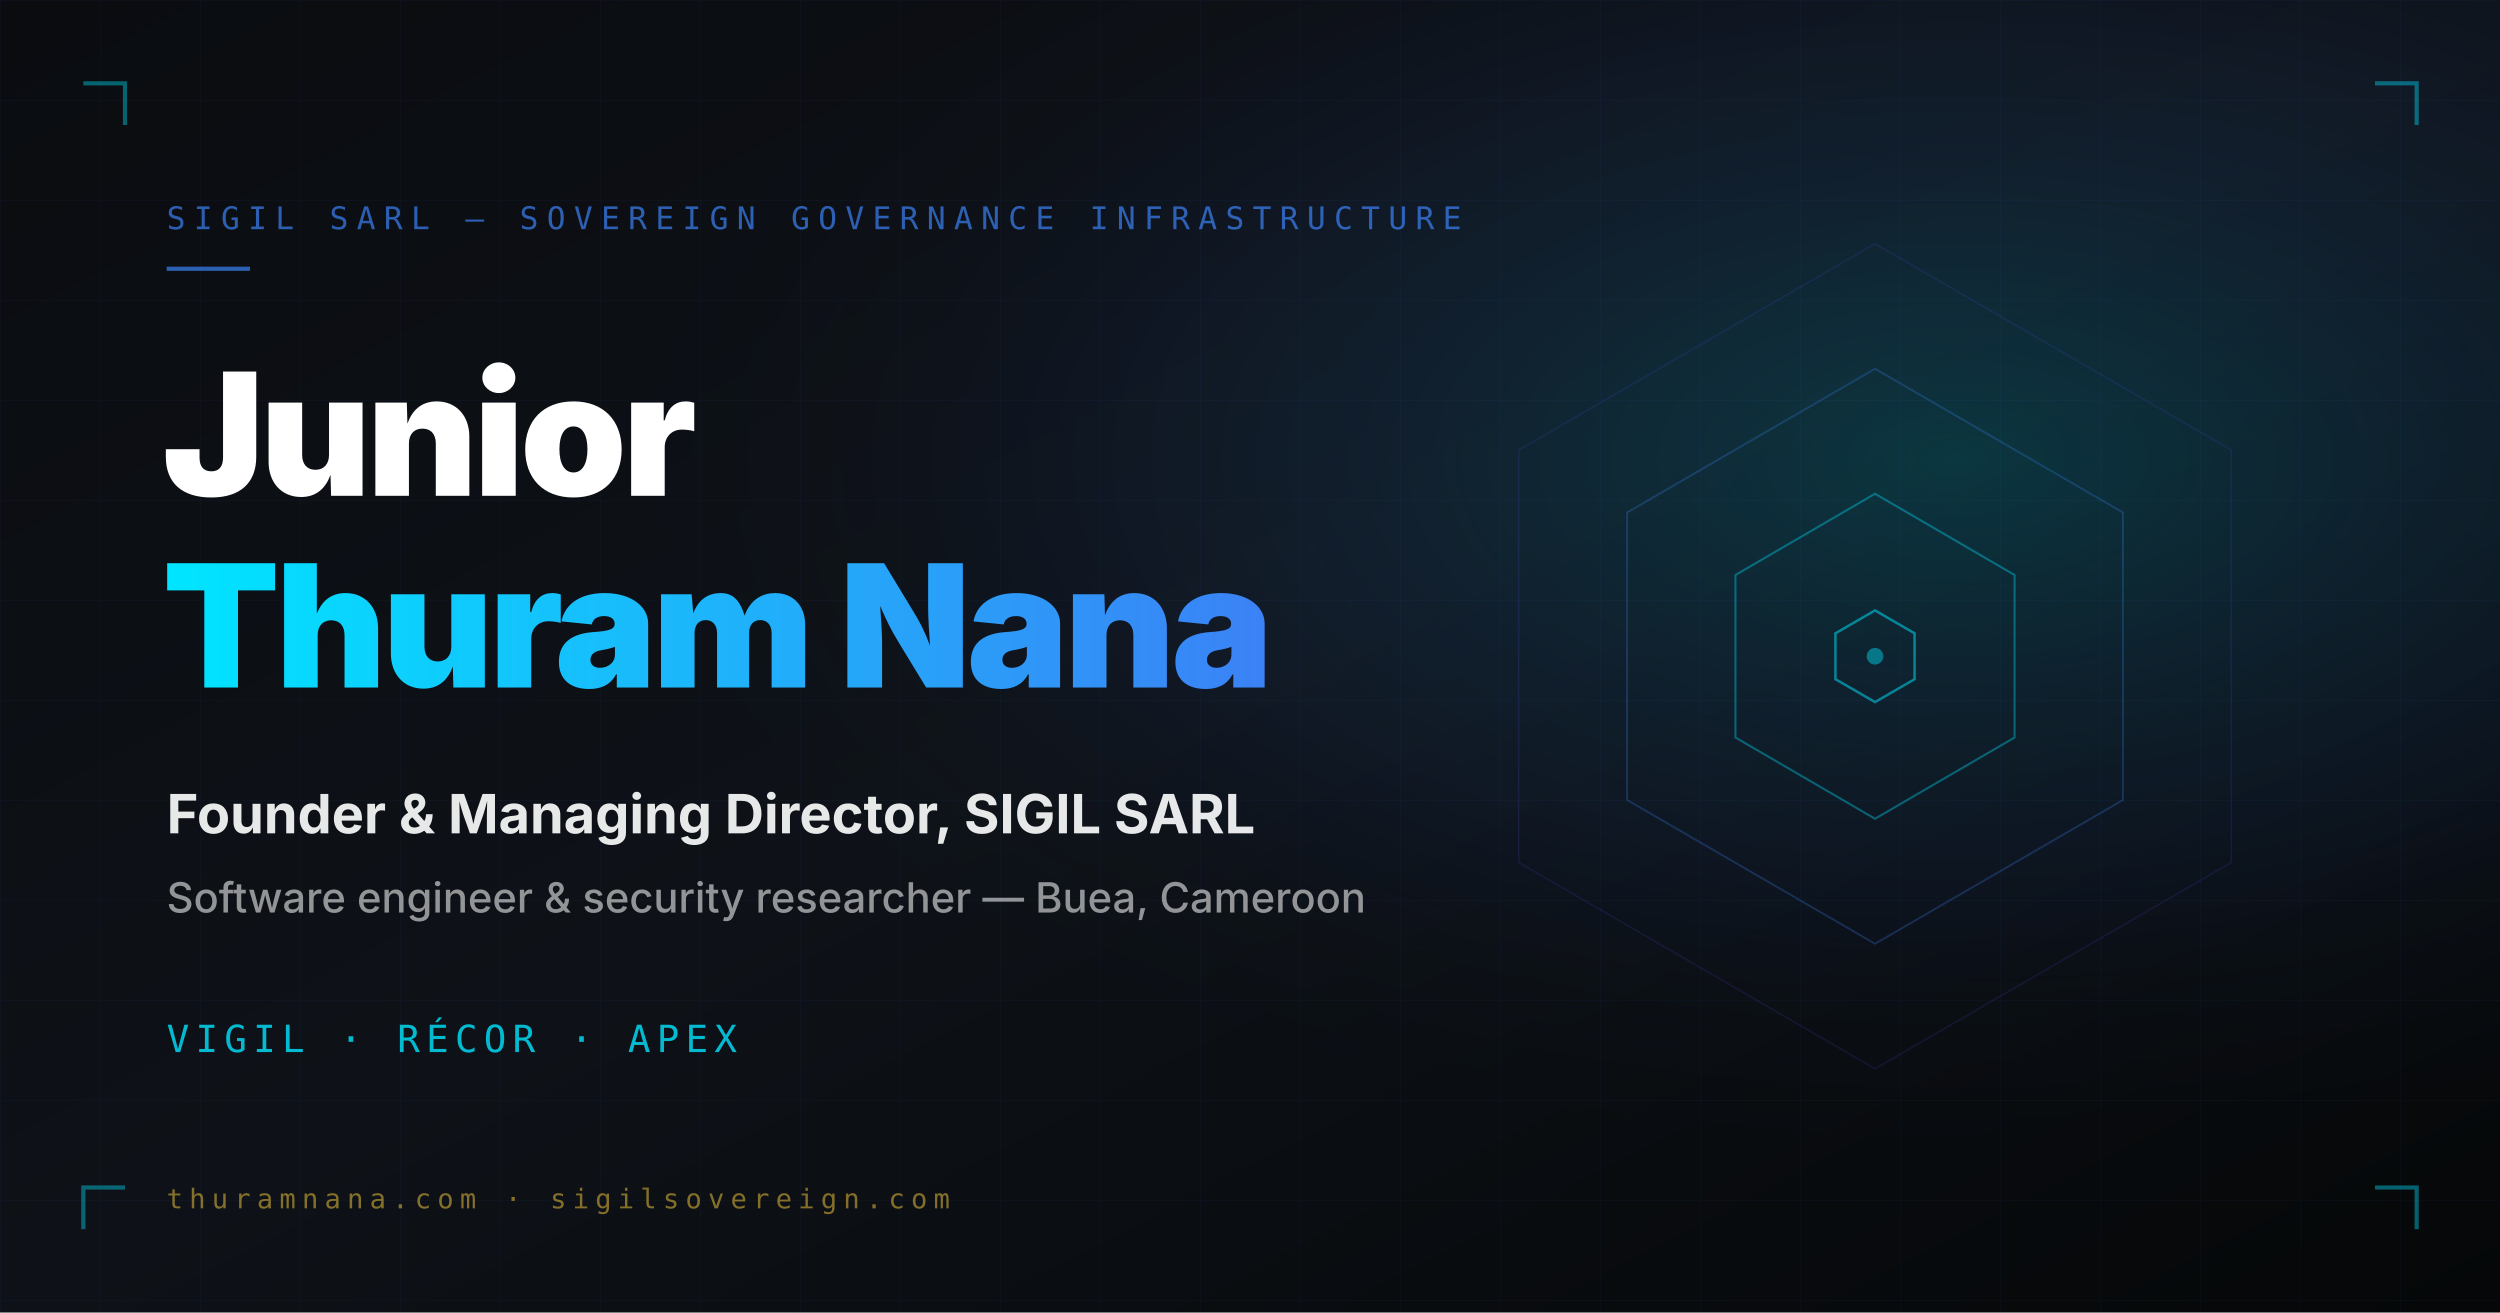
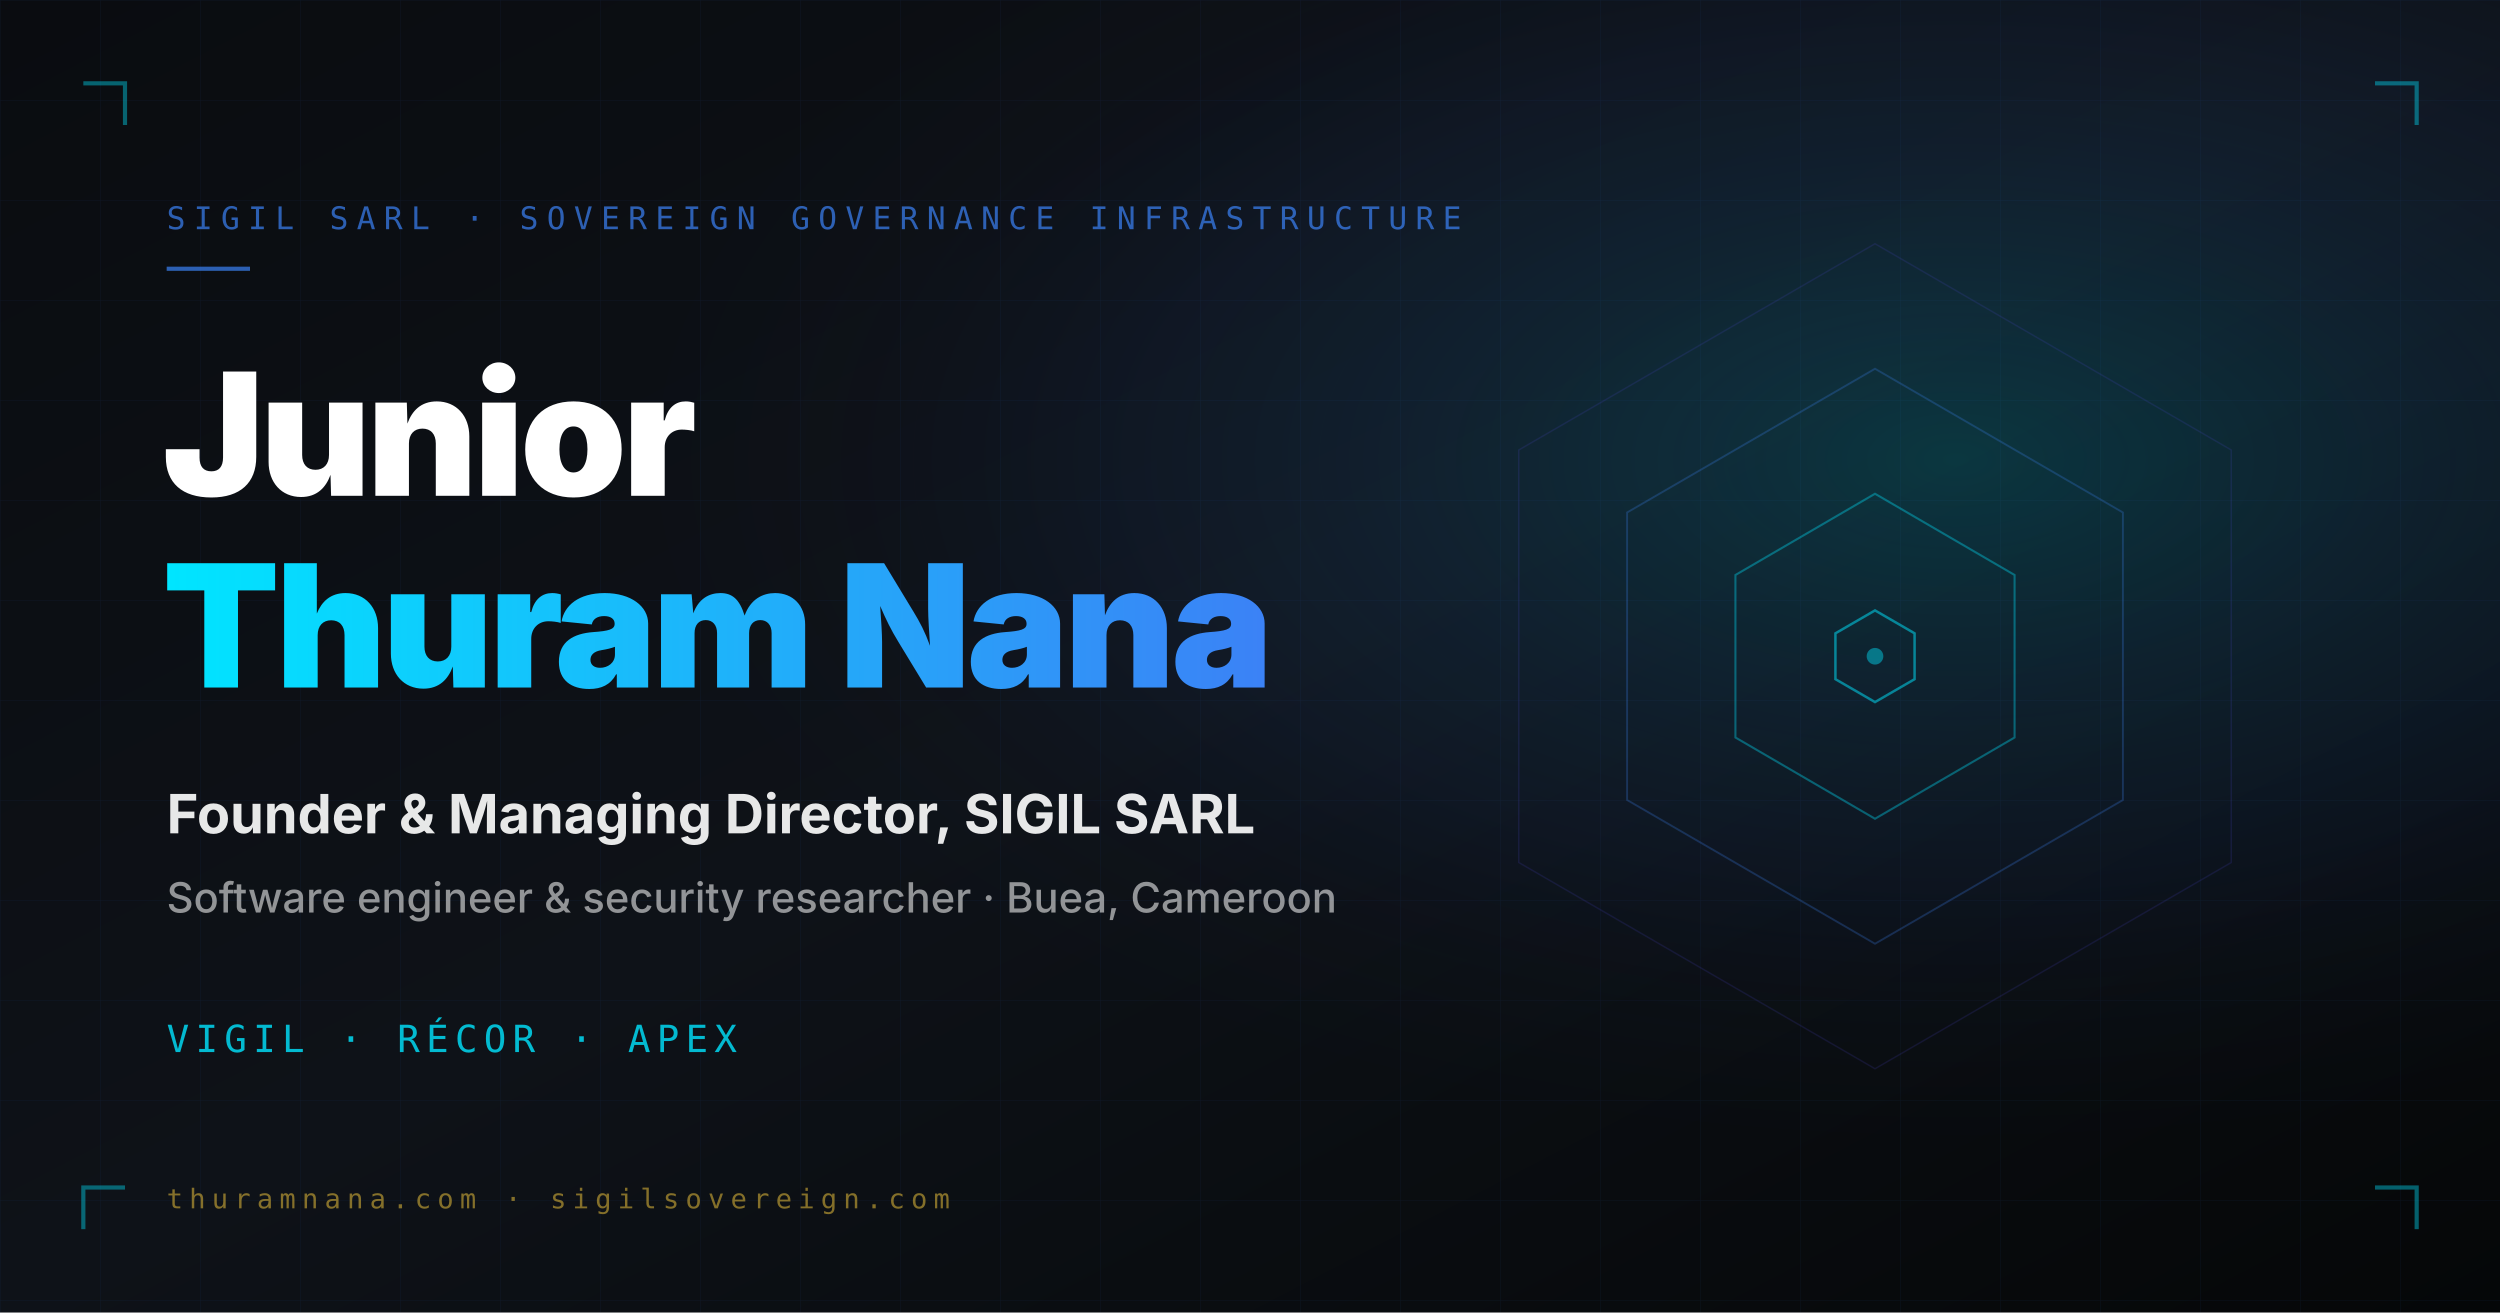
- <svg xmlns="http://www.w3.org/2000/svg" viewBox="0 0 1200 630" width="1200" height="630" role="img" aria-label="Junior Thuram Nana — Founder of SIGIL SARL">
+ <svg xmlns="http://www.w3.org/2000/svg" viewBox="0 0 1200 630" width="1200" height="630" role="img" aria-label="Junior Thuram Nana · Founder of SIGIL SARL">
  <defs>
    <linearGradient id="bg" x1="0" y1="0" x2="1" y2="1">
      <stop offset="0%" stop-color="#0A0C10" />
      <stop offset="50%" stop-color="#0E1218" />
      <stop offset="100%" stop-color="#050708" />
    </linearGradient>
    <radialGradient id="glow" cx="78%" cy="35%" r="55%">
      <stop offset="0%" stop-color="#00E5FF" stop-opacity="0.18" />
      <stop offset="60%" stop-color="#3b82f6" stop-opacity="0.06" />
      <stop offset="100%" stop-color="#0A0C10" stop-opacity="0" />
    </radialGradient>
    <linearGradient id="cyan" x1="0" y1="0" x2="1" y2="0">
      <stop offset="0%" stop-color="#00E5FF" />
      <stop offset="100%" stop-color="#3b82f6" />
    </linearGradient>
    <pattern id="grid" width="48" height="48" patternUnits="userSpaceOnUse">
      <path d="M 48 0 L 0 0 0 48" fill="none" stroke="#3b82f6" stroke-opacity="0.08" stroke-width="0.5" />
    </pattern>
  </defs>
  <rect width="1200" height="630" fill="url(#bg)" />
  <rect width="1200" height="630" fill="url(#grid)" />
  <rect width="1200" height="630" fill="url(#glow)" />
  <g transform="translate(900, 315)" opacity="0.5">
    <g fill="none" stroke="#00E5FF" stroke-width="1.2">
      <polygon points="0,-22 19,-11 19,11 0,22 -19,11 -19,-11" />
    </g>
    <g fill="none" stroke="#00E5FF" stroke-width="1" opacity="0.7">
      <polygon points="0,-78 67,-39 67,39 0,78 -67,39 -67,-39" />
    </g>
    <g fill="none" stroke="#3b82f6" stroke-width="0.9" opacity="0.5">
      <polygon points="0,-138 119,-69 119,69 0,138 -119,69 -119,-69" />
    </g>
    <g fill="none" stroke="#4f46e5" stroke-width="0.7" opacity="0.3">
      <polygon points="0,-198 171,-99 171,99 0,198 -171,99 -171,-99" />
    </g>
    <g fill="#00E5FF" opacity="0.85">
      <circle cx="0" cy="0" r="4" />
    </g>
  </g>
  <g font-family="'JetBrains Mono', ui-monospace, monospace" fill="#3b82f6" opacity="0.7">
-     <text x="80" y="110" font-size="15" letter-spacing="4">SIGIL SARL — SOVEREIGN GOVERNANCE INFRASTRUCTURE</text>
+     <text x="80" y="110" font-size="15" letter-spacing="4">SIGIL SARL · SOVEREIGN GOVERNANCE INFRASTRUCTURE</text>
  </g>
  <g font-family="'Inter', system-ui, -apple-system, sans-serif" font-weight="900">
    <text x="78" y="238" font-size="82" fill="#FFFFFF" letter-spacing="-2">Junior</text>
    <text x="78" y="330" font-size="82" fill="url(#cyan)" letter-spacing="-2">Thuram Nana</text>
  </g>
  <g font-family="'Inter', system-ui, sans-serif">
    <text x="80" y="400" font-size="26" font-weight="700" fill="#FFFFFF" opacity="0.9">Founder &amp; Managing Director, SIGIL SARL</text>
-     <text x="80" y="438" font-size="20" font-weight="500" fill="#FFFFFF" opacity="0.55">Software engineer &amp; security researcher — Buea, Cameroon</text>
+     <text x="80" y="438" font-size="20" font-weight="500" fill="#FFFFFF" opacity="0.55">Software engineer &amp; security researcher · Buea, Cameroon</text>
  </g>
  <g font-family="'JetBrains Mono', ui-monospace, monospace" fill="#00E5FF" opacity="0.8">
    <text x="80" y="505" font-size="18" letter-spacing="3">VIGIL · RÉCOR · APEX</text>
  </g>
  <g font-family="'JetBrains Mono', ui-monospace, monospace" fill="#D4AF37" opacity="0.6">
    <text x="80" y="580" font-size="13" letter-spacing="3">thuramnana.com · sigilsovereign.com</text>
  </g>
  <g stroke="#00E5FF" stroke-opacity="0.4" stroke-width="2" fill="none">
    <path d="M 40 40 L 60 40 L 60 60" />
    <path d="M 1140 40 L 1160 40 L 1160 60" />
    <path d="M 40 590 L 40 570 L 60 570" />
    <path d="M 1160 590 L 1160 570 L 1140 570" />
  </g>
  <g fill="#3b82f6" opacity="0.7">
    <rect x="80" y="128" width="40" height="2" />
  </g>
</svg>
